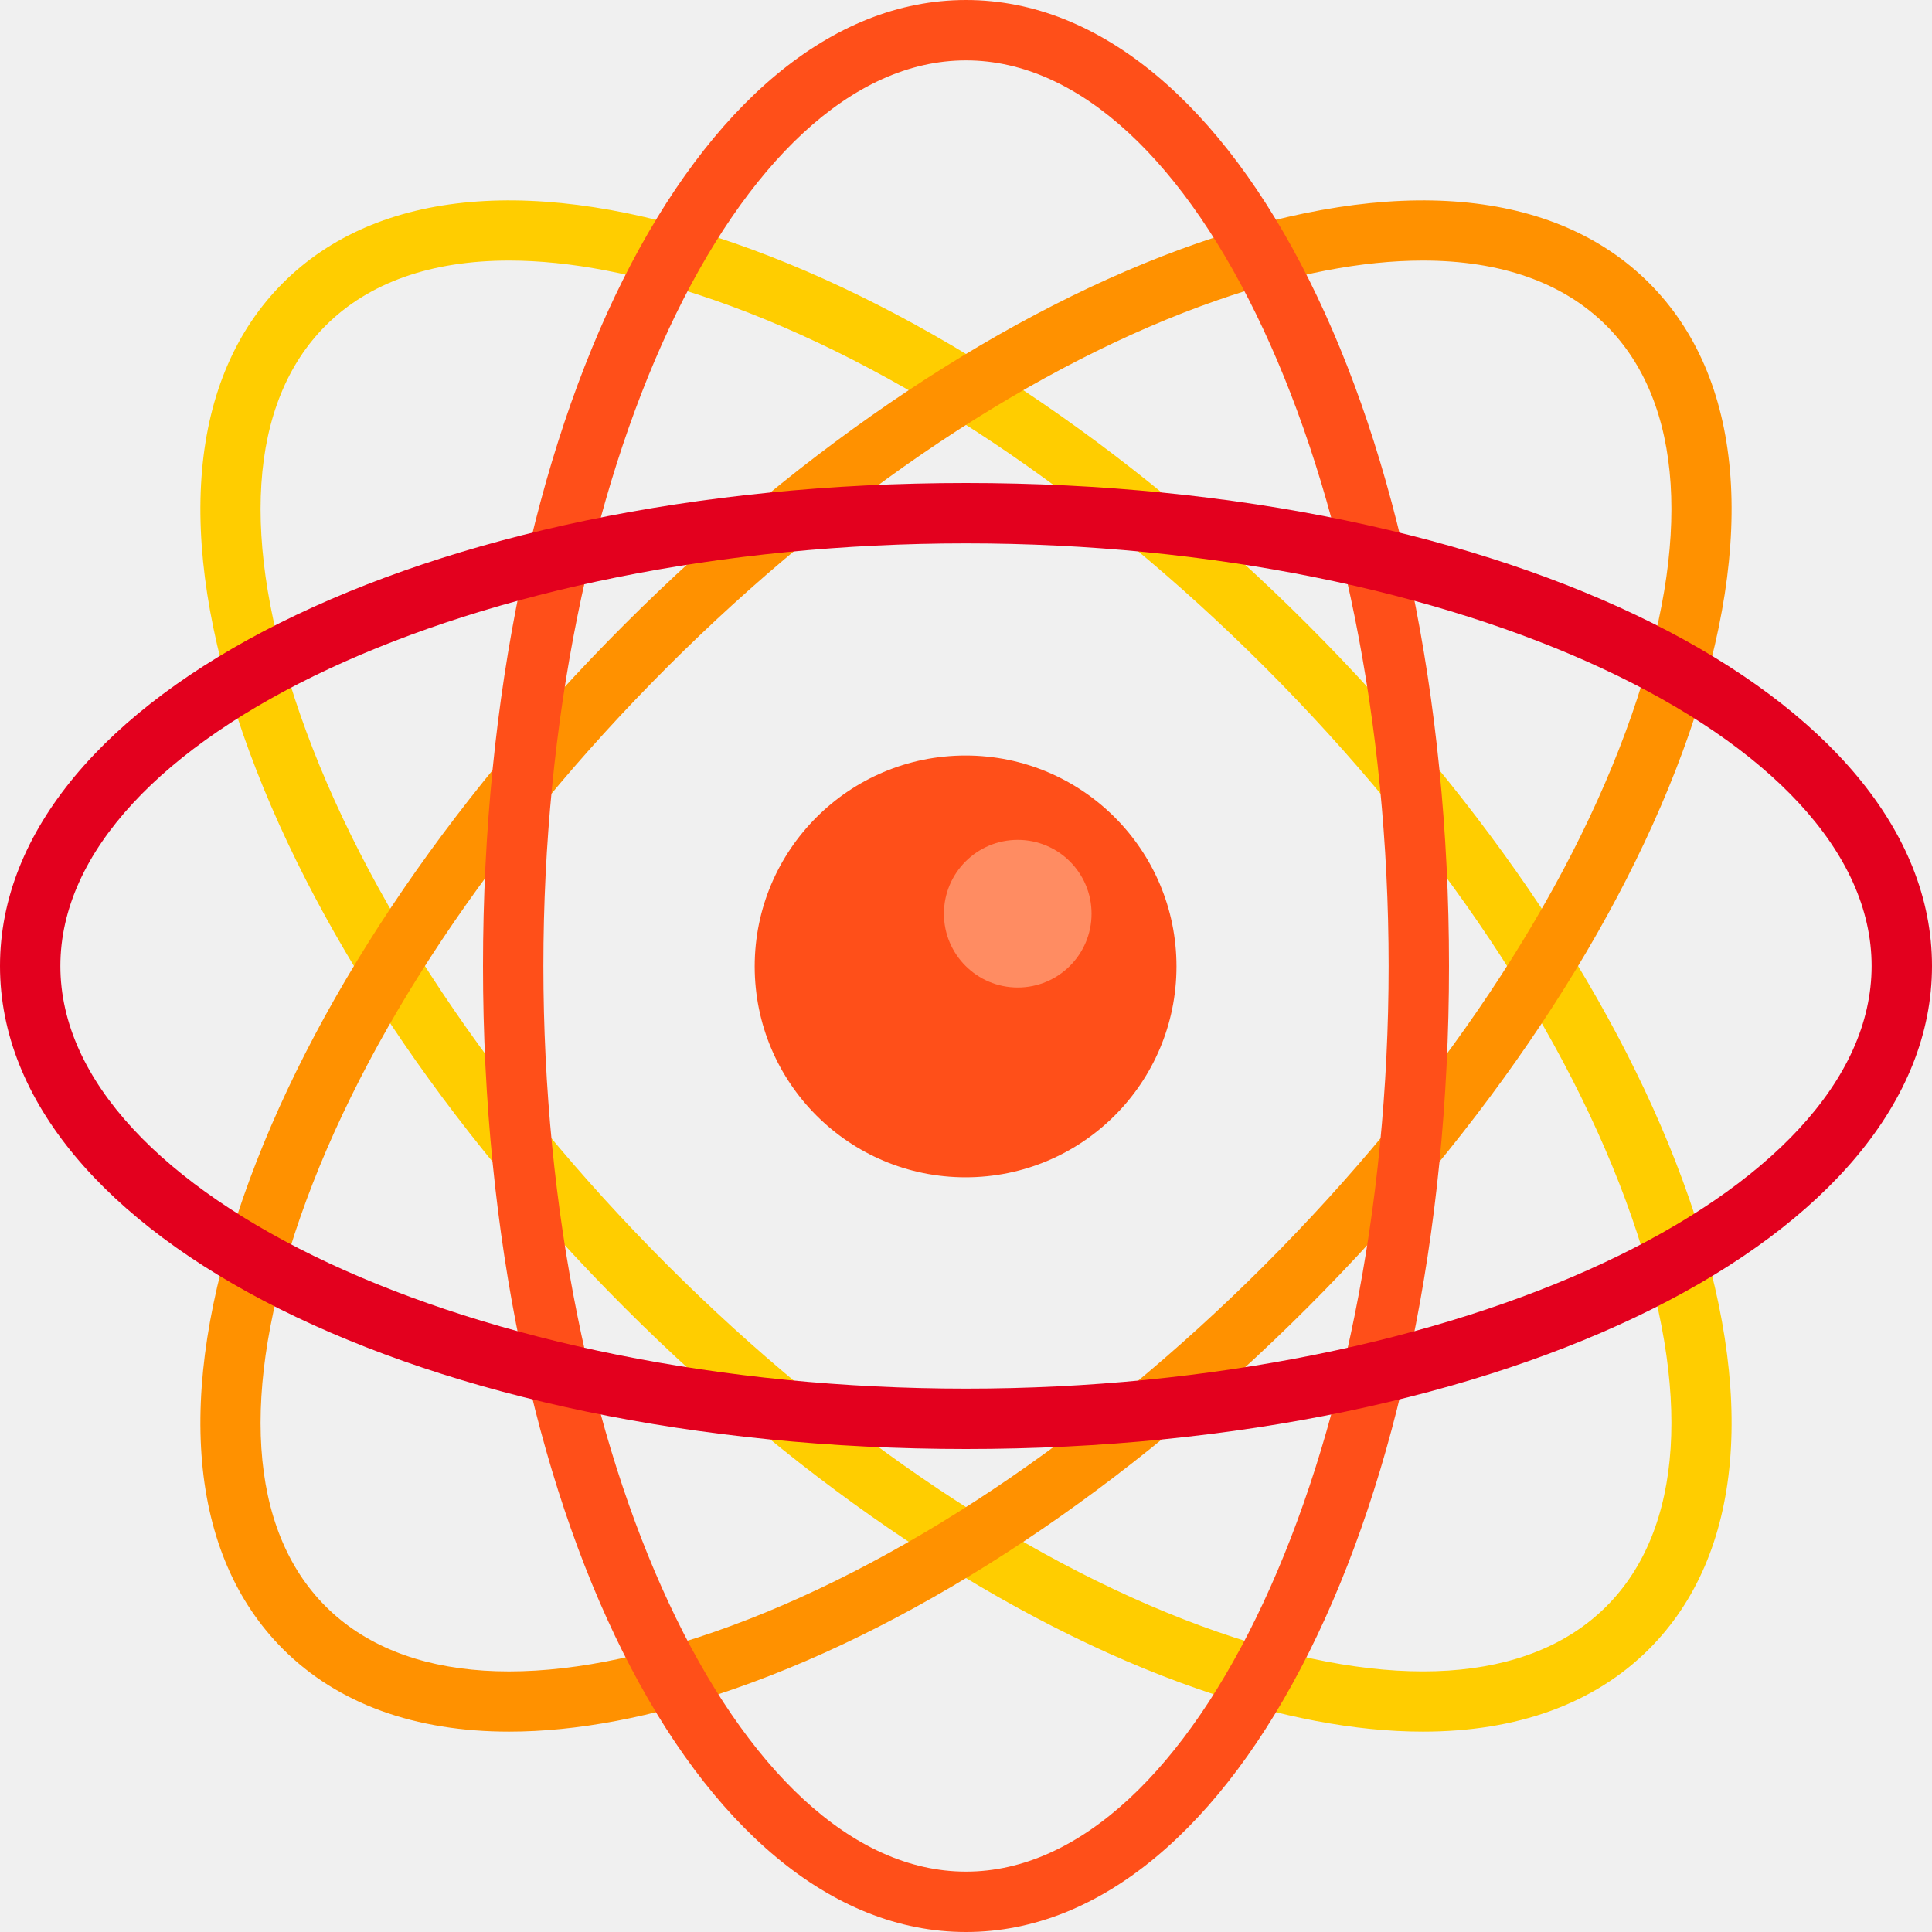
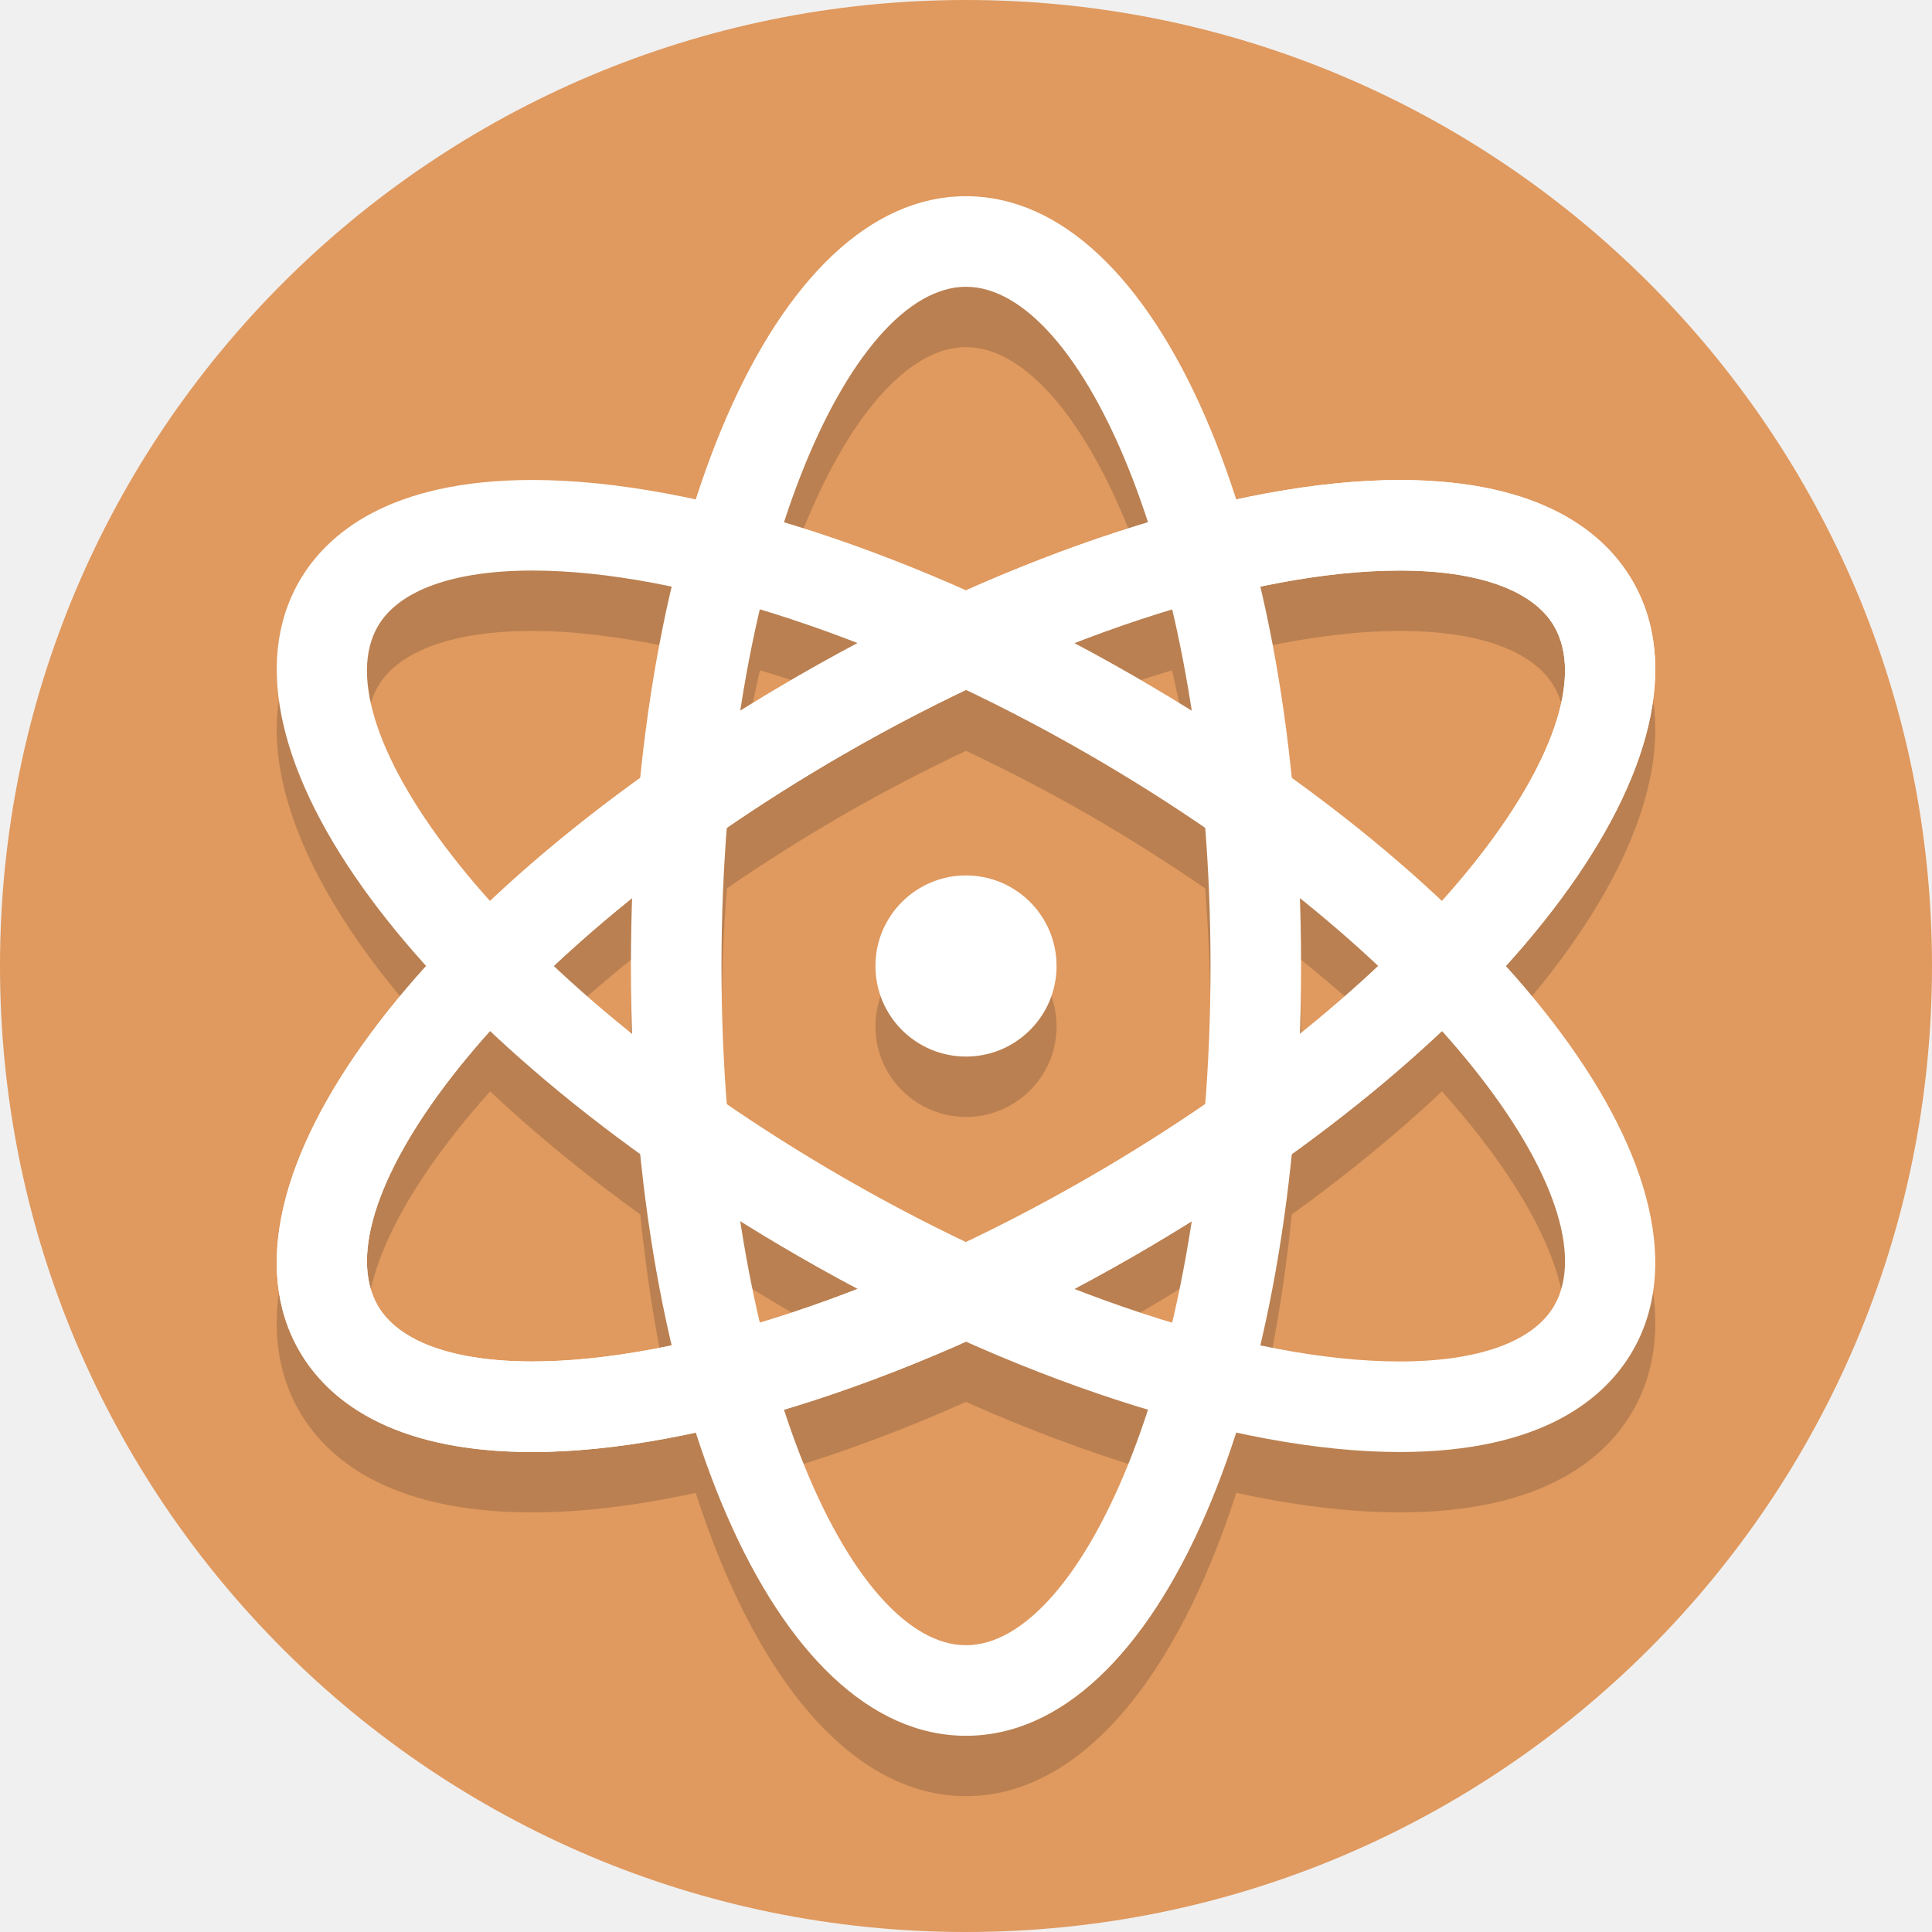
- <svg xmlns="http://www.w3.org/2000/svg" version="1.1" id="Layer_1" x="0px" y="0px" viewBox="0 0 512 512" style="enable-background:new 0 0 512 512;" xml:space="preserve">
-   <g>
+ <svg xmlns="http://www.w3.org/2000/svg" enable-background="new 0 0 64 64" height="64px" version="1.1" viewBox="0 0 64 64" width="64px" xml:space="preserve">
+   <g id="Layer_1">
    <g>
+       <circle cx="32" cy="32" fill="#E0995E" r="32" />
+     </g>
+     <g opacity="0.2">
      <g>
-         <path style="fill:#FFCD00;" d="M377.078,458.898c-17.828,0-37.922-3.766-59.703-11.344     c-50.266-17.484-104.203-53.367-151.883-101.047S81.93,244.891,64.445,194.625C46.289,142.422,50.031,99.937,74.984,74.984     c24.945-24.945,67.43-28.703,119.641-10.539c50.266,17.484,104.203,53.367,151.883,101.047s83.562,101.617,101.047,151.883     c18.156,52.203,14.414,94.687-10.539,119.641l0,0l0,0C422.476,451.555,401.984,458.898,377.078,458.898z M134.906,69.055     c-20.539,0-37.141,5.773-48.609,17.242c-20.383,20.375-22.773,56.984-6.742,103.07c16.711,48.031,51.242,99.82,97.25,145.828     s97.797,80.539,145.828,97.25c46.094,16.023,82.687,13.633,103.07-6.742l0,0c20.383-20.375,22.773-56.984,6.742-103.07     c-16.711-48.031-51.242-99.82-97.25-145.828s-97.797-80.539-145.828-97.25C169.211,72.547,150.867,69.055,134.906,69.055z" />
+         <path d="M54.083,21.25c-0.882-1.528-2.937-3.35-7.717-3.35c-1.643,0-3.471,0.225-5.414,0.646     C38.966,12.364,35.757,8.5,32,8.5s-6.966,3.864-8.953,10.047c-1.943-0.421-3.771-0.646-5.414-0.646     c-4.78,0-6.835,1.821-7.717,3.35C8.041,24.498,9.775,29.198,14.117,34c-4.343,4.802-6.076,9.502-4.201,12.75     c0.882,1.528,2.937,3.35,7.717,3.35c1.643,0,3.471-0.225,5.414-0.646C25.034,55.636,28.243,59.5,32,59.5     s6.966-3.864,8.953-10.047c1.943,0.421,3.771,0.646,5.414,0.646c4.78,0,6.835-1.821,7.717-3.35     c1.875-3.248,0.142-7.948-4.201-12.75C54.225,29.198,55.959,24.498,54.083,21.25z M46.367,20.9c2.612,0,4.43,0.656,5.119,1.85     c1.072,1.857-0.297,5.281-3.722,9.097c-1.463-1.378-3.129-2.747-4.973-4.077c-0.229-2.253-0.58-4.373-1.039-6.322     C43.409,21.101,44.972,20.9,46.367,20.9z M36.05,41.015c-1.345,0.777-2.7,1.471-4.05,2.114c-1.35-0.643-2.705-1.337-4.05-2.114     c-1.374-0.793-2.662-1.612-3.872-2.442C23.964,37.111,23.9,35.586,23.9,34s0.065-3.111,0.179-4.573     c1.209-0.83,2.498-1.648,3.872-2.442c1.345-0.777,2.7-1.471,4.05-2.114c1.35,0.643,2.705,1.337,4.05,2.114     c1.374,0.793,2.662,1.612,3.872,2.442C40.036,30.889,40.1,32.414,40.1,34s-0.065,3.111-0.179,4.573     C38.712,39.403,37.424,40.221,36.05,41.015z M39.468,42.457c-0.181,1.174-0.397,2.287-0.644,3.339     c-1.057-0.318-2.133-0.677-3.235-1.104c0.656-0.347,1.31-0.704,1.96-1.079C38.206,43.234,38.843,42.847,39.468,42.457z      M28.411,44.691c-1.102,0.427-2.178,0.786-3.235,1.104c-0.247-1.052-0.463-2.165-0.644-3.339c0.625,0.39,1.263,0.777,1.919,1.155     C27.101,43.988,27.755,44.344,28.411,44.691z M20.941,36.239C20.01,35.491,19.151,34.743,18.36,34     c0.791-0.743,1.65-1.491,2.581-2.239C20.916,32.498,20.9,33.243,20.9,34S20.916,35.502,20.941,36.239z M24.532,25.543     c0.181-1.174,0.397-2.287,0.644-3.339c1.057,0.318,2.133,0.677,3.235,1.104c-0.656,0.347-1.31,0.704-1.96,1.079     C25.794,24.766,25.157,25.153,24.532,25.543z M35.589,23.309c1.102-0.427,2.178-0.786,3.235-1.104     c0.247,1.052,0.463,2.165,0.644,3.339c-0.625-0.39-1.263-0.777-1.919-1.155C36.899,24.012,36.245,23.656,35.589,23.309z      M43.059,31.761c0.931,0.748,1.791,1.495,2.581,2.239c-0.791,0.743-1.65,1.491-2.581,2.239C43.084,35.502,43.1,34.757,43.1,34     S43.084,32.498,43.059,31.761z M32,11.5c2.149,0,4.436,2.91,6.03,7.805c-1.953,0.585-3.981,1.342-6.03,2.254     c-2.048-0.912-4.077-1.669-6.03-2.254C27.564,14.41,29.851,11.5,32,11.5z M12.514,22.75c0.689-1.193,2.507-1.85,5.119-1.85     c1.395,0,2.958,0.201,4.614,0.548c-0.459,1.95-0.81,4.069-1.039,6.322c-1.845,1.33-3.51,2.699-4.973,4.077     C12.811,28.031,11.442,24.607,12.514,22.75z M17.633,47.1c-2.612,0-4.43-0.656-5.119-1.85c-1.072-1.857,0.297-5.281,3.722-9.097     c1.463,1.378,3.129,2.747,4.973,4.077c0.229,2.253,0.58,4.373,1.039,6.322C20.591,46.899,19.028,47.1,17.633,47.1z M32,56.5     c-2.149,0-4.436-2.91-6.03-7.805c1.953-0.585,3.981-1.342,6.03-2.254c2.048,0.912,4.077,1.669,6.03,2.254     C36.436,53.59,34.149,56.5,32,56.5z M51.486,45.25c-0.689,1.193-2.507,1.85-5.119,1.85c-1.395,0-2.958-0.201-4.614-0.548     c0.459-1.95,0.81-4.069,1.039-6.322c1.845-1.33,3.51-2.699,4.973-4.077C51.189,39.969,52.558,43.393,51.486,45.25z" fill="#231F20" />
+       </g>
+       <g>
+         <circle cx="32" cy="34" fill="#231F20" r="3" />
      </g>
    </g>
    <g>
-       <g>
-         <path style="fill:#FF9100;" d="M134.922,458.898c-24.906,0-45.398-7.344-59.937-21.883     c-24.953-24.953-28.695-67.437-10.539-119.641c17.484-50.266,53.367-104.203,101.047-151.883S267.109,81.93,317.375,64.445     c52.211-18.164,94.695-14.406,119.641,10.539l0,0l0,0c24.953,24.953,28.695,67.437,10.539,119.641     c-17.484,50.266-53.367,104.203-101.047,151.883S244.891,430.07,194.625,447.555C172.844,455.133,152.75,458.898,134.922,458.898     z M377.094,69.055c-15.969,0-34.305,3.492-54.461,10.5c-48.031,16.711-99.82,51.242-145.828,97.25s-80.539,97.797-97.25,145.828     c-16.031,46.086-13.641,82.695,6.742,103.07c20.375,20.391,56.992,22.766,103.07,6.742c48.031-16.711,99.82-51.242,145.828-97.25     s80.539-97.797,97.25-145.828c16.031-46.086,13.641-82.695-6.742-103.07l0,0C414.234,74.828,397.633,69.055,377.094,69.055z" />
-       </g>
+       <path d="M32,57.5c-6.328,0-11.1-10.963-11.1-25.5S25.672,6.5,32,6.5S43.1,17.463,43.1,32S38.328,57.5,32,57.5z     M32,9.5c-3.831,0-8.1,9.24-8.1,22.5s4.269,22.5,8.1,22.5s8.1-9.24,8.1-22.5S35.831,9.5,32,9.5z" fill="#FFFFFF" />
    </g>
    <g>
-       <g>
-         <path style="fill:#FF4F19;" d="M256,512c-71.773,0-128-112.445-128-256S184.227,0,256,0s128,112.445,128,256S327.773,512,256,512     z M256,16c-60.711,0-112,109.906-112,240s51.289,240,112,240s112-109.906,112-240S316.711,16,256,16z" />
-       </g>
+       <path d="M17.633,48.1c-4.78,0-6.835-1.821-7.717-3.35C6.752,39.27,13.86,29.655,26.45,22.388    c7.036-4.062,14.481-6.487,19.917-6.487c4.78,0,6.835,1.821,7.717,3.35c3.164,5.48-3.944,15.095-16.534,22.362    C30.514,45.675,23.069,48.1,17.633,48.1z M46.367,18.9c-4.932,0-11.817,2.274-18.417,6.085    c-11.483,6.63-17.352,14.946-15.436,18.265c0.689,1.193,2.507,1.85,5.119,1.85c4.932,0,11.817-2.274,18.417-6.085    c11.483-6.63,17.352-14.946,15.436-18.265C50.797,19.557,48.979,18.9,46.367,18.9z" fill="#FFFFFF" />
    </g>
    <g>
-       <circle style="fill:#FF4F19;" cx="255.891" cy="256.109" r="55.89" />
+       <path d="M17.633,48.1c-4.78,0-6.835-1.821-7.717-3.35C6.752,39.27,13.86,29.655,26.45,22.388    c7.036-4.062,14.481-6.487,19.917-6.487c4.78,0,6.835,1.821,7.717,3.35c3.164,5.48-3.944,15.095-16.534,22.362    C30.514,45.675,23.069,48.1,17.633,48.1z M46.367,18.9c-4.932,0-11.817,2.274-18.417,6.085    c-11.483,6.63-17.352,14.946-15.436,18.265c0.689,1.193,2.507,1.85,5.119,1.85c4.932,0,11.817-2.274,18.417-6.085    c11.483-6.63,17.352-14.946,15.436-18.265C50.797,19.557,48.979,18.9,46.367,18.9z" fill="#FFFFFF" />
    </g>
    <g>
-       <circle style="fill:#FF8C62;" cx="269.71" cy="242.137" r="19.562" />
+       <path d="M46.367,48.1c-5.436,0-12.881-2.425-19.917-6.487C13.86,34.345,6.752,24.73,9.917,19.25    c0.882-1.528,2.937-3.35,7.717-3.35c5.436,0,12.881,2.425,19.917,6.487C50.14,29.655,57.248,39.27,54.083,44.75    C53.202,46.278,51.146,48.1,46.367,48.1z M17.633,18.9c-2.612,0-4.43,0.656-5.119,1.85c-1.916,3.318,3.953,11.635,15.436,18.265    c6.6,3.811,13.484,6.085,18.417,6.085c2.612,0,4.43-0.656,5.119-1.85c1.916-3.318-3.953-11.635-15.436-18.265    C29.45,21.175,22.565,18.9,17.633,18.9z" fill="#FFFFFF" />
    </g>
    <g>
-       <g>
-         <path style="fill:#E3001E;" d="M256,384C112.445,384,0,327.773,0,256s112.445-128,256-128s256,56.227,256,128     S399.555,384,256,384z M256,144c-130.094,0-240,51.289-240,112s109.906,112,240,112s240-51.289,240-112S386.094,144,256,144z" />
-       </g>
+       <circle cx="32" cy="32" fill="#FFFFFF" r="3" />
    </g>
  </g>
-   <g>
- </g>
-   <g>
- </g>
-   <g>
- </g>
-   <g>
- </g>
-   <g>
- </g>
-   <g>
- </g>
-   <g>
- </g>
-   <g>
- </g>
-   <g>
- </g>
-   <g>
- </g>
-   <g>
- </g>
-   <g>
- </g>
-   <g>
- </g>
-   <g>
- </g>
-   <g>
- </g>
+   <g id="Layer_2" />
</svg>
